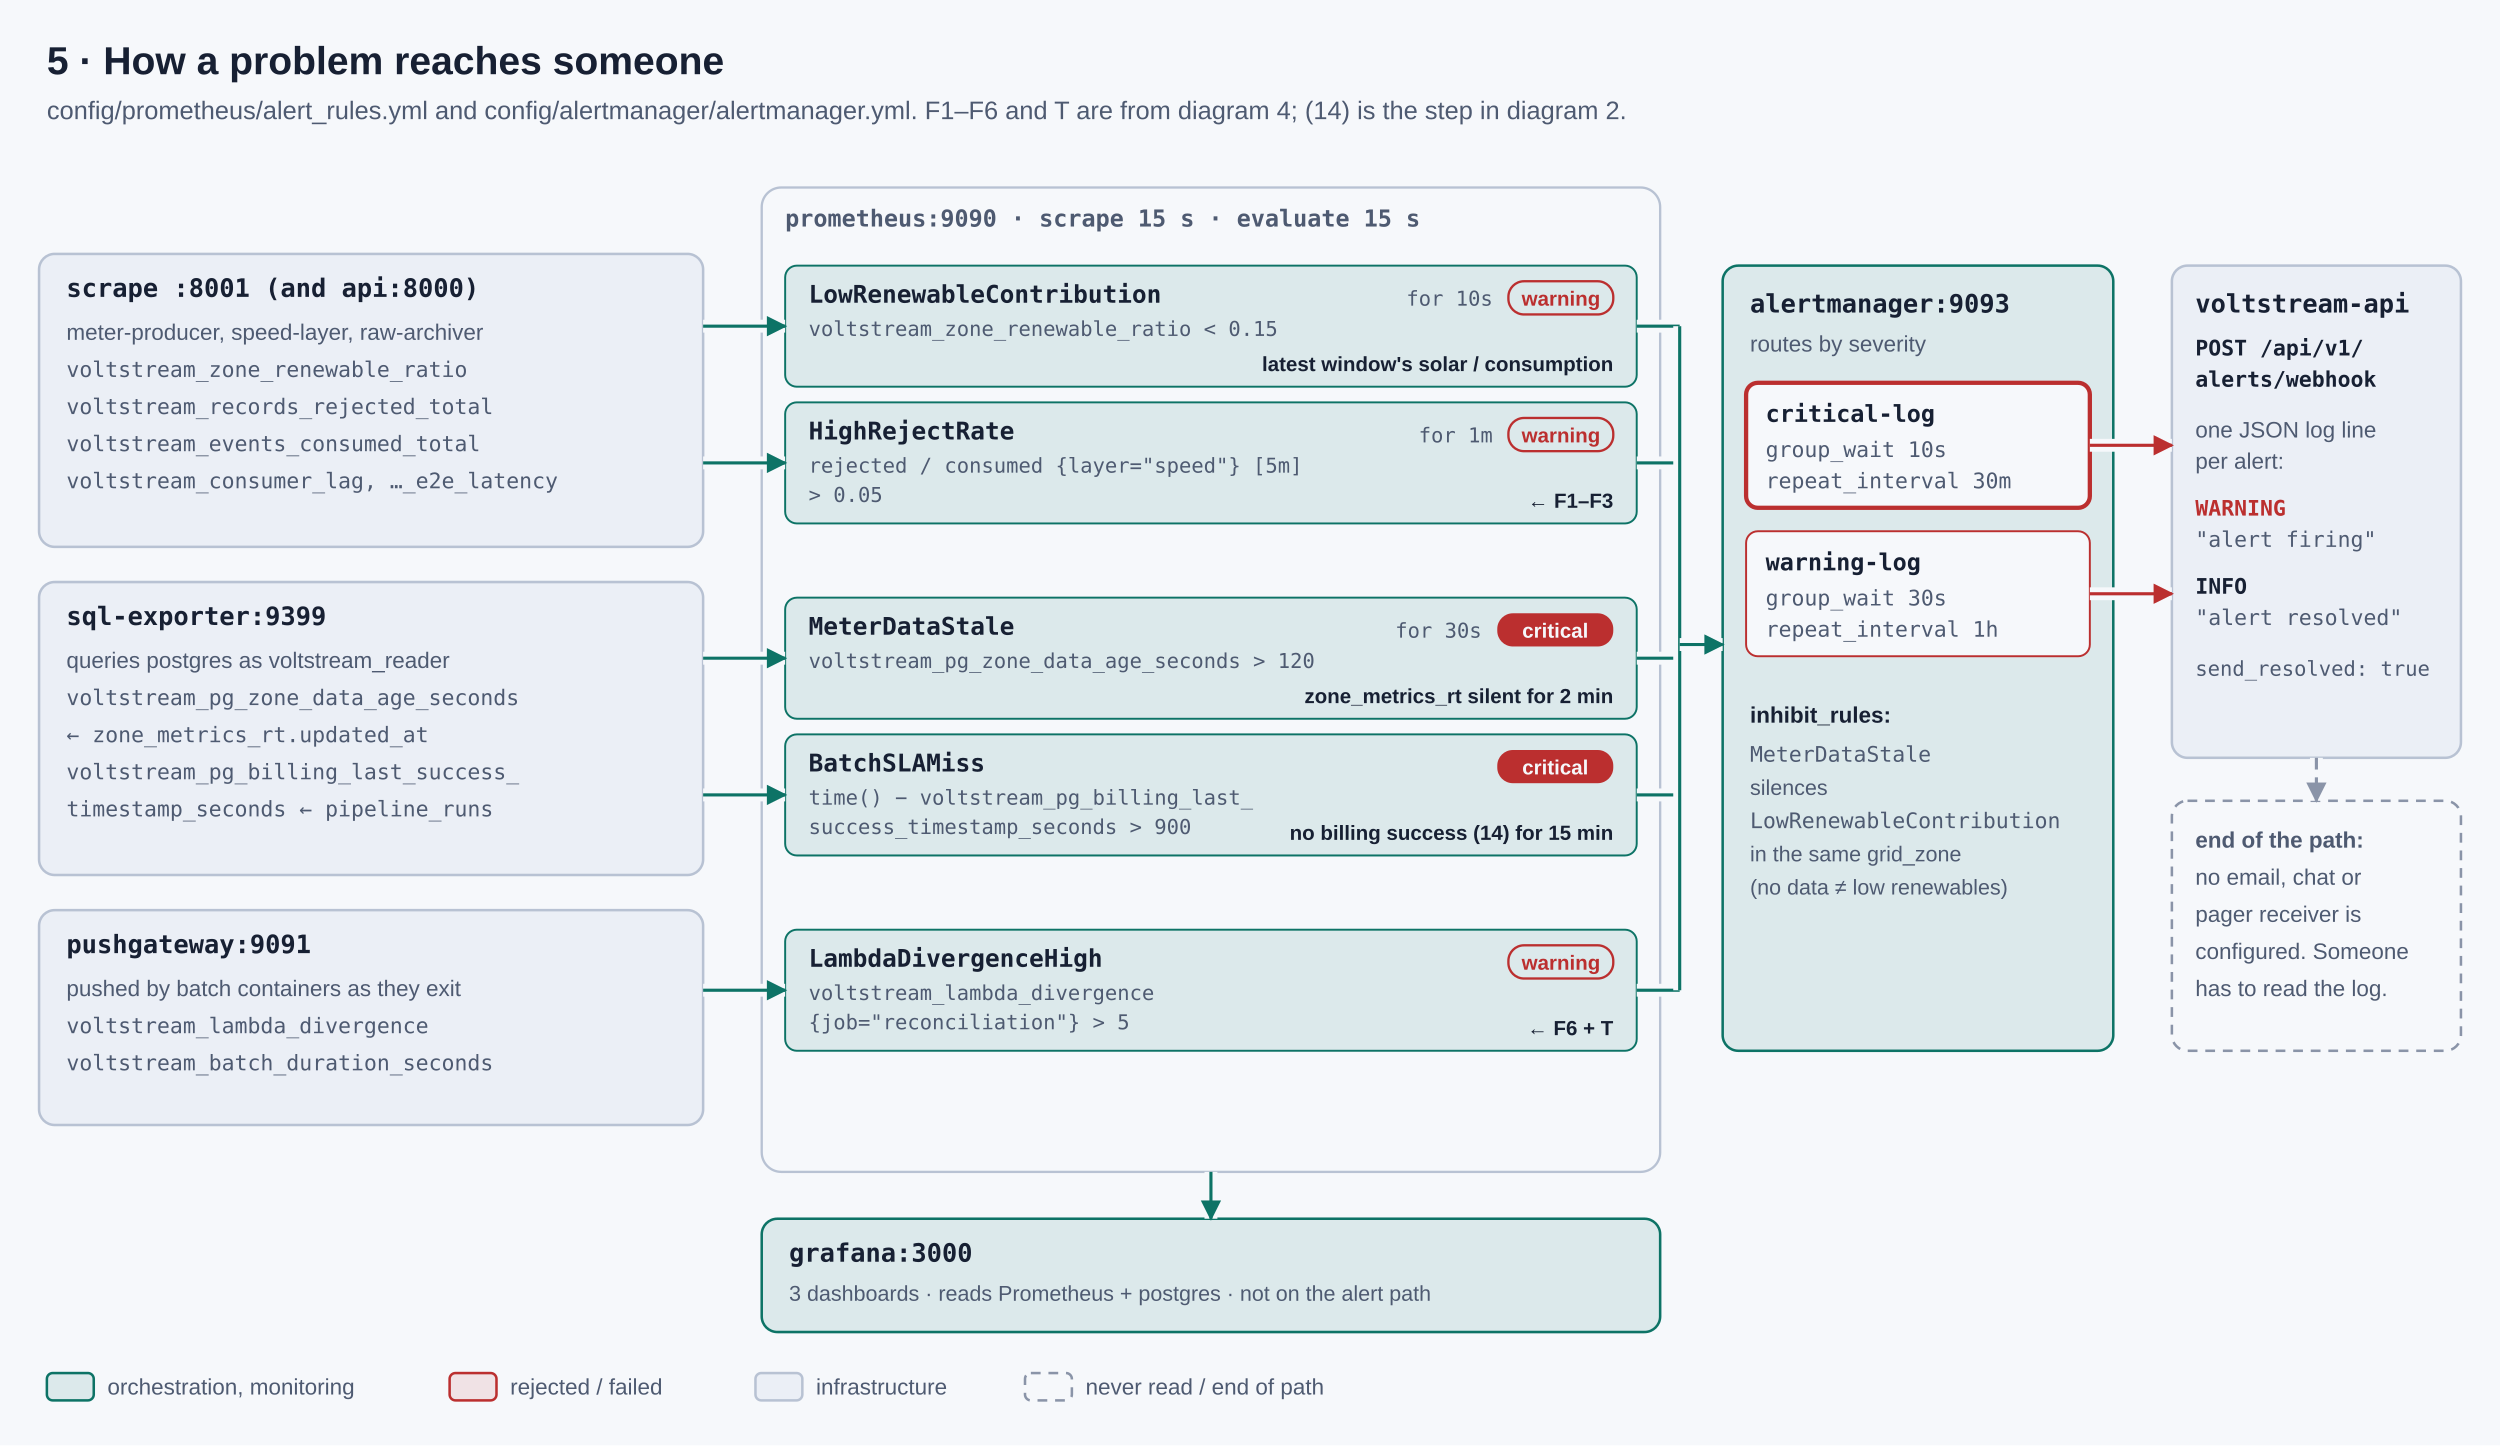
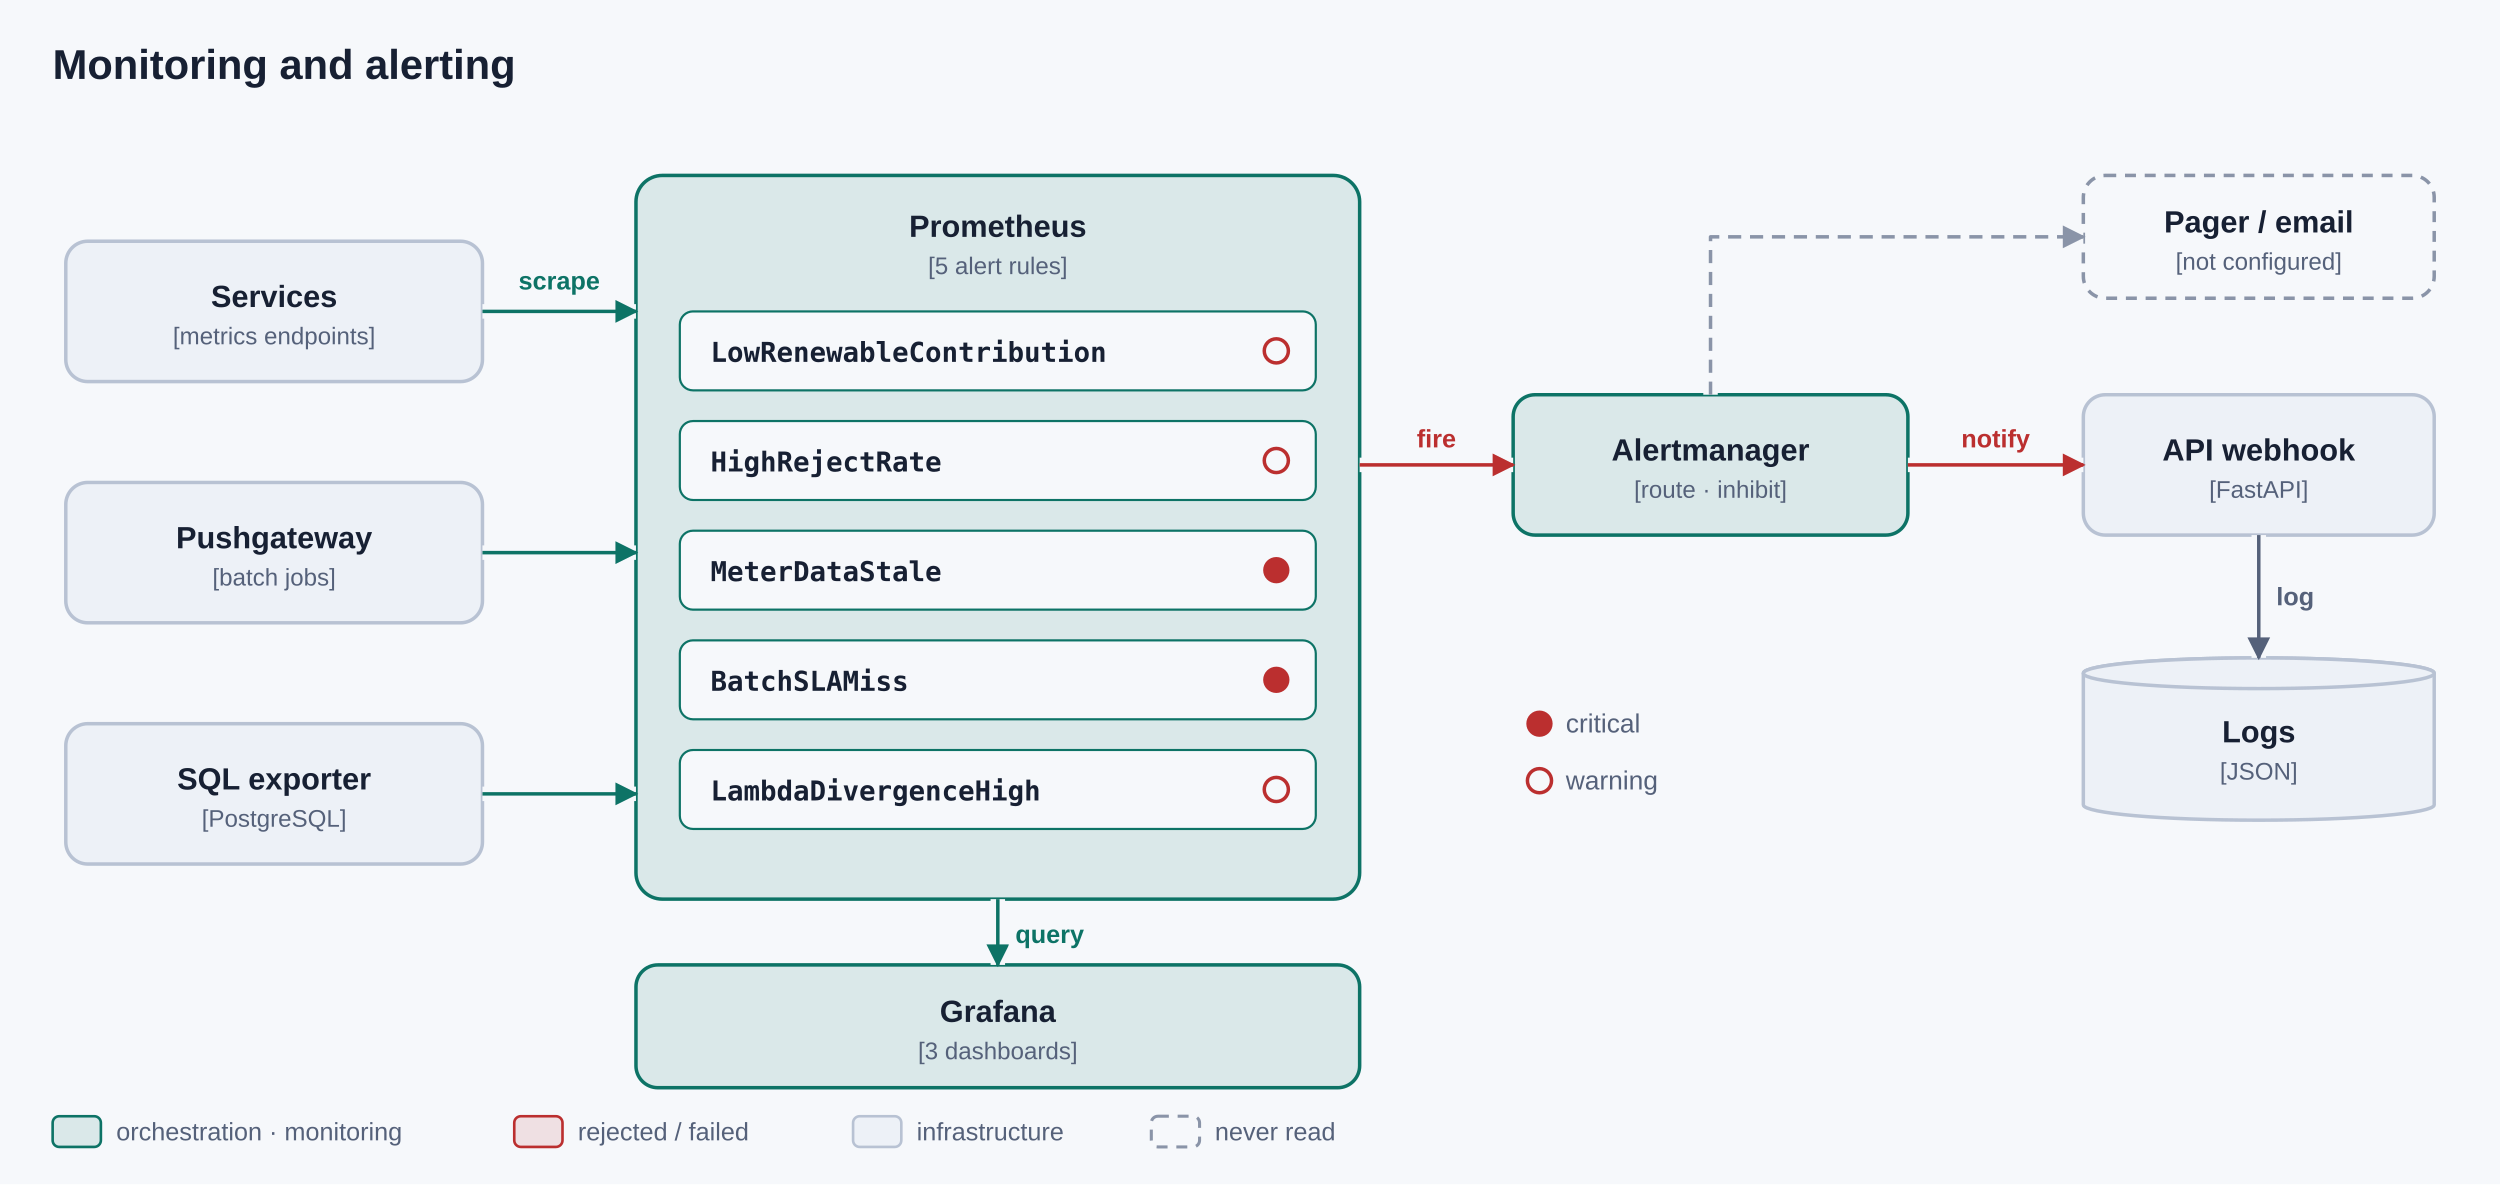
- <svg xmlns="http://www.w3.org/2000/svg" width="1280" height="740" viewBox="0 0 1280 740" role="img" aria-labelledby="title desc">
+ <svg xmlns="http://www.w3.org/2000/svg" width="1140" height="540" viewBox="0 0 1140 540" role="img" aria-labelledby="title desc">
  <defs>
    <marker id="ah-control-f" viewBox="0 0 10 10" refX="9" refY="5" markerWidth="6.5" markerHeight="6.5" orient="auto-start-reverse">
      <path d="M0,0 L10,5 L0,10 z" fill="#0d7366" />
    </marker>
    <marker id="ah-failure-f" viewBox="0 0 10 10" refX="9" refY="5" markerWidth="6.5" markerHeight="6.5" orient="auto-start-reverse">
      <path d="M0,0 L10,5 L0,10 z" fill="#bb2f2f" />
    </marker>
+     <marker id="ah-muted-f" viewBox="0 0 10 10" refX="9" refY="5" markerWidth="6.5" markerHeight="6.5" orient="auto-start-reverse">
+       <path d="M0,0 L10,5 L0,10 z" fill="#55617a" />
+     </marker>
    <marker id="ah-unused-f" viewBox="0 0 10 10" refX="9" refY="5" markerWidth="6.5" markerHeight="6.5" orient="auto-start-reverse">
      <path d="M0,0 L10,5 L0,10 z" fill="#8a94a8" />
    </marker>
  </defs>
-   <rect width="1280" height="740" fill="#f6f8fb" />
-   <text x="24.0" y="38.0" font-family="'Segoe UI', -apple-system, BlinkMacSystemFont, 'Helvetica Neue', Arial, sans-serif" font-size="20" font-weight="650" fill="#172033" text-anchor="start">5 · How a problem reaches someone</text>
-   <text x="24.0" y="61.0" font-family="'Segoe UI', -apple-system, BlinkMacSystemFont, 'Helvetica Neue', Arial, sans-serif" font-size="13" font-weight="400" fill="#4e5a71" text-anchor="start">config/prometheus/alert_rules.yml and config/alertmanager/alertmanager.yml. F1–F6 and T are from diagram 4; (14) is the step in diagram 2.</text>
-   <rect x="20.0" y="130.0" width="340.0" height="150.0" rx="8" fill="#ebeff6" stroke="#b8c2d3" stroke-width="1.3" />
-   <text x="34.0" y="152.0" font-family="ui-monospace, 'SFMono-Regular', 'Cascadia Mono', Consolas, Menlo, monospace" font-size="13" font-weight="650" fill="#172033" text-anchor="start">scrape :8001 (and api:8000)</text>
-   <text x="34.0" y="174.0" font-family="'Segoe UI', -apple-system, BlinkMacSystemFont, 'Helvetica Neue', Arial, sans-serif" font-size="11.5" font-weight="400" fill="#4e5a71" text-anchor="start">meter-producer, speed-layer, raw-archiver</text>
-   <text x="34.0" y="193.0" font-family="ui-monospace, 'SFMono-Regular', 'Cascadia Mono', Consolas, Menlo, monospace" font-size="11" font-weight="400" fill="#4e5a71" text-anchor="start">voltstream_zone_renewable_ratio</text>
-   <text x="34.0" y="212.0" font-family="ui-monospace, 'SFMono-Regular', 'Cascadia Mono', Consolas, Menlo, monospace" font-size="11" font-weight="400" fill="#4e5a71" text-anchor="start">voltstream_records_rejected_total</text>
-   <text x="34.0" y="231.0" font-family="ui-monospace, 'SFMono-Regular', 'Cascadia Mono', Consolas, Menlo, monospace" font-size="11" font-weight="400" fill="#4e5a71" text-anchor="start">voltstream_events_consumed_total</text>
-   <text x="34.0" y="250.0" font-family="ui-monospace, 'SFMono-Regular', 'Cascadia Mono', Consolas, Menlo, monospace" font-size="11" font-weight="400" fill="#4e5a71" text-anchor="start">voltstream_consumer_lag, …_e2e_latency</text>
-   <rect x="20.0" y="298.0" width="340.0" height="150.0" rx="8" fill="#ebeff6" stroke="#b8c2d3" stroke-width="1.3" />
-   <text x="34.0" y="320.0" font-family="ui-monospace, 'SFMono-Regular', 'Cascadia Mono', Consolas, Menlo, monospace" font-size="13" font-weight="650" fill="#172033" text-anchor="start">sql-exporter:9399</text>
-   <text x="34.0" y="342.0" font-family="'Segoe UI', -apple-system, BlinkMacSystemFont, 'Helvetica Neue', Arial, sans-serif" font-size="11.5" font-weight="400" fill="#4e5a71" text-anchor="start">queries postgres as voltstream_reader</text>
-   <text x="34.0" y="361.0" font-family="ui-monospace, 'SFMono-Regular', 'Cascadia Mono', Consolas, Menlo, monospace" font-size="11" font-weight="400" fill="#4e5a71" text-anchor="start">voltstream_pg_zone_data_age_seconds</text>
-   <text x="34.0" y="380.0" font-family="ui-monospace, 'SFMono-Regular', 'Cascadia Mono', Consolas, Menlo, monospace" font-size="11" font-weight="400" fill="#4e5a71" text-anchor="start">  ← zone_metrics_rt.updated_at</text>
-   <text x="34.0" y="399.0" font-family="ui-monospace, 'SFMono-Regular', 'Cascadia Mono', Consolas, Menlo, monospace" font-size="11" font-weight="400" fill="#4e5a71" text-anchor="start">voltstream_pg_billing_last_success_</text>
-   <text x="34.0" y="418.0" font-family="ui-monospace, 'SFMono-Regular', 'Cascadia Mono', Consolas, Menlo, monospace" font-size="11" font-weight="400" fill="#4e5a71" text-anchor="start">  timestamp_seconds ← pipeline_runs</text>
-   <rect x="20.0" y="466.0" width="340.0" height="110.0" rx="8" fill="#ebeff6" stroke="#b8c2d3" stroke-width="1.3" />
-   <text x="34.0" y="488.0" font-family="ui-monospace, 'SFMono-Regular', 'Cascadia Mono', Consolas, Menlo, monospace" font-size="13" font-weight="650" fill="#172033" text-anchor="start">pushgateway:9091</text>
-   <text x="34.0" y="510.0" font-family="'Segoe UI', -apple-system, BlinkMacSystemFont, 'Helvetica Neue', Arial, sans-serif" font-size="11.5" font-weight="400" fill="#4e5a71" text-anchor="start">pushed by batch containers as they exit</text>
-   <text x="34.0" y="529.0" font-family="ui-monospace, 'SFMono-Regular', 'Cascadia Mono', Consolas, Menlo, monospace" font-size="11" font-weight="400" fill="#4e5a71" text-anchor="start">voltstream_lambda_divergence</text>
-   <text x="34.0" y="548.0" font-family="ui-monospace, 'SFMono-Regular', 'Cascadia Mono', Consolas, Menlo, monospace" font-size="11" font-weight="400" fill="#4e5a71" text-anchor="start">voltstream_batch_duration_seconds</text>
-   <rect x="390.0" y="96.0" width="460.0" height="504.0" rx="10" fill="none" stroke="#b8c2d3" stroke-width="1.2" />
-   <text x="402.0" y="116.0" font-family="ui-monospace, 'SFMono-Regular', 'Cascadia Mono', Consolas, Menlo, monospace" font-size="12" font-weight="600" fill="#4e5a71" text-anchor="start">prometheus:9090 · scrape 15 s · evaluate 15 s</text>
-   <rect x="402.0" y="136.0" width="436.0" height="62.0" rx="6" fill="#dce9eb" stroke="#0d7366" stroke-width="1" />
-   <text x="414.0" y="155.0" font-family="ui-monospace, 'SFMono-Regular', 'Cascadia Mono', Consolas, Menlo, monospace" font-size="12.5" font-weight="700" fill="#172033" text-anchor="start">LowRenewableContribution</text>
-   <text x="414.0" y="172.0" font-family="ui-monospace, 'SFMono-Regular', 'Cascadia Mono', Consolas, Menlo, monospace" font-size="10.5" font-weight="400" fill="#4e5a71" text-anchor="start">voltstream_zone_renewable_ratio &lt; 0.15</text>
-   <text x="826.0" y="190.0" font-family="'Segoe UI', -apple-system, BlinkMacSystemFont, 'Helvetica Neue', Arial, sans-serif" font-size="10.5" font-weight="600" fill="#172033" text-anchor="end">latest window's solar / consumption</text>
-   <rect x="772.3" y="144.0" width="53.7" height="17.0" rx="8" fill="none" stroke="#bb2f2f" stroke-width="1.2" />
-   <text x="799.2" y="156.5" font-family="'Segoe UI', -apple-system, BlinkMacSystemFont, 'Helvetica Neue', Arial, sans-serif" font-size="10.5" font-weight="700" fill="#bb2f2f" text-anchor="middle">warning</text>
-   <text x="764.3" y="156.5" font-family="ui-monospace, 'SFMono-Regular', 'Cascadia Mono', Consolas, Menlo, monospace" font-size="10.5" font-weight="400" fill="#4e5a71" text-anchor="end">for 10s</text>
-   <rect x="402.0" y="206.0" width="436.0" height="62.0" rx="6" fill="#dce9eb" stroke="#0d7366" stroke-width="1" />
-   <text x="414.0" y="225.0" font-family="ui-monospace, 'SFMono-Regular', 'Cascadia Mono', Consolas, Menlo, monospace" font-size="12.5" font-weight="700" fill="#172033" text-anchor="start">HighRejectRate</text>
-   <text x="414.0" y="242.0" font-family="ui-monospace, 'SFMono-Regular', 'Cascadia Mono', Consolas, Menlo, monospace" font-size="10.5" font-weight="400" fill="#4e5a71" text-anchor="start">rejected / consumed {layer="speed"} [5m]</text>
-   <text x="414.0" y="257.0" font-family="ui-monospace, 'SFMono-Regular', 'Cascadia Mono', Consolas, Menlo, monospace" font-size="10.5" font-weight="400" fill="#4e5a71" text-anchor="start">&gt; 0.05</text>
-   <text x="826.0" y="260.0" font-family="'Segoe UI', -apple-system, BlinkMacSystemFont, 'Helvetica Neue', Arial, sans-serif" font-size="10.5" font-weight="600" fill="#172033" text-anchor="end">← F1–F3</text>
-   <rect x="772.3" y="214.0" width="53.7" height="17.0" rx="8" fill="none" stroke="#bb2f2f" stroke-width="1.2" />
-   <text x="799.2" y="226.5" font-family="'Segoe UI', -apple-system, BlinkMacSystemFont, 'Helvetica Neue', Arial, sans-serif" font-size="10.5" font-weight="700" fill="#bb2f2f" text-anchor="middle">warning</text>
-   <text x="764.3" y="226.5" font-family="ui-monospace, 'SFMono-Regular', 'Cascadia Mono', Consolas, Menlo, monospace" font-size="10.5" font-weight="400" fill="#4e5a71" text-anchor="end">for 1m</text>
-   <rect x="402.0" y="306.0" width="436.0" height="62.0" rx="6" fill="#dce9eb" stroke="#0d7366" stroke-width="1" />
-   <text x="414.0" y="325.0" font-family="ui-monospace, 'SFMono-Regular', 'Cascadia Mono', Consolas, Menlo, monospace" font-size="12.5" font-weight="700" fill="#172033" text-anchor="start">MeterDataStale</text>
-   <text x="414.0" y="342.0" font-family="ui-monospace, 'SFMono-Regular', 'Cascadia Mono', Consolas, Menlo, monospace" font-size="10.5" font-weight="400" fill="#4e5a71" text-anchor="start">voltstream_pg_zone_data_age_seconds &gt; 120</text>
-   <text x="826.0" y="360.0" font-family="'Segoe UI', -apple-system, BlinkMacSystemFont, 'Helvetica Neue', Arial, sans-serif" font-size="10.5" font-weight="600" fill="#172033" text-anchor="end">zone_metrics_rt silent for 2 min</text>
-   <rect x="766.6" y="314.0" width="59.4" height="17.0" rx="8" fill="#bb2f2f" />
-   <text x="796.3" y="326.5" font-family="'Segoe UI', -apple-system, BlinkMacSystemFont, 'Helvetica Neue', Arial, sans-serif" font-size="10.5" font-weight="700" fill="#f6f8fb" text-anchor="middle">critical</text>
-   <text x="758.6" y="326.5" font-family="ui-monospace, 'SFMono-Regular', 'Cascadia Mono', Consolas, Menlo, monospace" font-size="10.5" font-weight="400" fill="#4e5a71" text-anchor="end">for 30s</text>
-   <rect x="402.0" y="376.0" width="436.0" height="62.0" rx="6" fill="#dce9eb" stroke="#0d7366" stroke-width="1" />
-   <text x="414.0" y="395.0" font-family="ui-monospace, 'SFMono-Regular', 'Cascadia Mono', Consolas, Menlo, monospace" font-size="12.5" font-weight="700" fill="#172033" text-anchor="start">BatchSLAMiss</text>
-   <text x="414.0" y="412.0" font-family="ui-monospace, 'SFMono-Regular', 'Cascadia Mono', Consolas, Menlo, monospace" font-size="10.5" font-weight="400" fill="#4e5a71" text-anchor="start">time() − voltstream_pg_billing_last_</text>
-   <text x="414.0" y="427.0" font-family="ui-monospace, 'SFMono-Regular', 'Cascadia Mono', Consolas, Menlo, monospace" font-size="10.5" font-weight="400" fill="#4e5a71" text-anchor="start">success_timestamp_seconds &gt; 900</text>
-   <text x="826.0" y="430.0" font-family="'Segoe UI', -apple-system, BlinkMacSystemFont, 'Helvetica Neue', Arial, sans-serif" font-size="10.5" font-weight="600" fill="#172033" text-anchor="end">no billing success (14) for 15 min</text>
-   <rect x="766.6" y="384.0" width="59.4" height="17.0" rx="8" fill="#bb2f2f" />
-   <text x="796.3" y="396.5" font-family="'Segoe UI', -apple-system, BlinkMacSystemFont, 'Helvetica Neue', Arial, sans-serif" font-size="10.5" font-weight="700" fill="#f6f8fb" text-anchor="middle">critical</text>
-   <rect x="402.0" y="476.0" width="436.0" height="62.0" rx="6" fill="#dce9eb" stroke="#0d7366" stroke-width="1" />
-   <text x="414.0" y="495.0" font-family="ui-monospace, 'SFMono-Regular', 'Cascadia Mono', Consolas, Menlo, monospace" font-size="12.5" font-weight="700" fill="#172033" text-anchor="start">LambdaDivergenceHigh</text>
-   <text x="414.0" y="512.0" font-family="ui-monospace, 'SFMono-Regular', 'Cascadia Mono', Consolas, Menlo, monospace" font-size="10.5" font-weight="400" fill="#4e5a71" text-anchor="start">voltstream_lambda_divergence</text>
-   <text x="414.0" y="527.0" font-family="ui-monospace, 'SFMono-Regular', 'Cascadia Mono', Consolas, Menlo, monospace" font-size="10.5" font-weight="400" fill="#4e5a71" text-anchor="start">{job="reconciliation"} &gt; 5</text>
-   <text x="826.0" y="530.0" font-family="'Segoe UI', -apple-system, BlinkMacSystemFont, 'Helvetica Neue', Arial, sans-serif" font-size="10.5" font-weight="600" fill="#172033" text-anchor="end">← F6 + T</text>
-   <rect x="772.3" y="484.0" width="53.7" height="17.0" rx="8" fill="none" stroke="#bb2f2f" stroke-width="1.2" />
-   <text x="799.2" y="496.5" font-family="'Segoe UI', -apple-system, BlinkMacSystemFont, 'Helvetica Neue', Arial, sans-serif" font-size="10.5" font-weight="700" fill="#bb2f2f" text-anchor="middle">warning</text>
-   <path d="M360.0,167.0 L402.0,167.0" fill="none" stroke="#f6f8fb" stroke-width="6.6" stroke-linejoin="round" />
-   <path d="M360.0,167.0 L402.0,167.0" fill="none" stroke="#0d7366" stroke-width="1.6" stroke-linejoin="round" marker-end="url(#ah-control-f)" />
-   <path d="M360.0,237.0 L402.0,237.0" fill="none" stroke="#f6f8fb" stroke-width="6.6" stroke-linejoin="round" />
-   <path d="M360.0,237.0 L402.0,237.0" fill="none" stroke="#0d7366" stroke-width="1.6" stroke-linejoin="round" marker-end="url(#ah-control-f)" />
-   <path d="M360.0,337.0 L402.0,337.0" fill="none" stroke="#f6f8fb" stroke-width="6.6" stroke-linejoin="round" />
-   <path d="M360.0,337.0 L402.0,337.0" fill="none" stroke="#0d7366" stroke-width="1.6" stroke-linejoin="round" marker-end="url(#ah-control-f)" />
-   <path d="M360.0,407.0 L402.0,407.0" fill="none" stroke="#f6f8fb" stroke-width="6.6" stroke-linejoin="round" />
-   <path d="M360.0,407.0 L402.0,407.0" fill="none" stroke="#0d7366" stroke-width="1.6" stroke-linejoin="round" marker-end="url(#ah-control-f)" />
-   <path d="M360.0,507.0 L402.0,507.0" fill="none" stroke="#f6f8fb" stroke-width="6.6" stroke-linejoin="round" />
-   <path d="M360.0,507.0 L402.0,507.0" fill="none" stroke="#0d7366" stroke-width="1.6" stroke-linejoin="round" marker-end="url(#ah-control-f)" />
-   <rect x="882.0" y="136.0" width="200.0" height="402.0" rx="8" fill="#dce9eb" stroke="#0d7366" stroke-width="1.3" />
-   <text x="896.0" y="160.0" font-family="ui-monospace, 'SFMono-Regular', 'Cascadia Mono', Consolas, Menlo, monospace" font-size="13" font-weight="650" fill="#172033" text-anchor="start">alertmanager:9093</text>
-   <text x="896.0" y="180.0" font-family="'Segoe UI', -apple-system, BlinkMacSystemFont, 'Helvetica Neue', Arial, sans-serif" font-size="11.5" font-weight="400" fill="#4e5a71" text-anchor="start">routes by severity</text>
-   <rect x="894.0" y="196.0" width="176.0" height="64.0" rx="6" fill="#f6f8fb" stroke="#bb2f2f" stroke-width="2.2" />
-   <text x="904.0" y="216.0" font-family="ui-monospace, 'SFMono-Regular', 'Cascadia Mono', Consolas, Menlo, monospace" font-size="12" font-weight="700" fill="#172033" text-anchor="start">critical-log</text>
-   <text x="904.0" y="234.0" font-family="ui-monospace, 'SFMono-Regular', 'Cascadia Mono', Consolas, Menlo, monospace" font-size="11" font-weight="400" fill="#4e5a71" text-anchor="start">group_wait 10s</text>
-   <text x="904.0" y="250.0" font-family="ui-monospace, 'SFMono-Regular', 'Cascadia Mono', Consolas, Menlo, monospace" font-size="11" font-weight="400" fill="#4e5a71" text-anchor="start">repeat_interval 30m</text>
-   <rect x="894.0" y="272.0" width="176.0" height="64.0" rx="6" fill="#f6f8fb" stroke="#bb2f2f" stroke-width="1" />
-   <text x="904.0" y="292.0" font-family="ui-monospace, 'SFMono-Regular', 'Cascadia Mono', Consolas, Menlo, monospace" font-size="12" font-weight="700" fill="#172033" text-anchor="start">warning-log</text>
-   <text x="904.0" y="310.0" font-family="ui-monospace, 'SFMono-Regular', 'Cascadia Mono', Consolas, Menlo, monospace" font-size="11" font-weight="400" fill="#4e5a71" text-anchor="start">group_wait 30s</text>
-   <text x="904.0" y="326.0" font-family="ui-monospace, 'SFMono-Regular', 'Cascadia Mono', Consolas, Menlo, monospace" font-size="11" font-weight="400" fill="#4e5a71" text-anchor="start">repeat_interval 1h</text>
-   <text x="896.0" y="370.0" font-family="'Segoe UI', -apple-system, BlinkMacSystemFont, 'Helvetica Neue', Arial, sans-serif" font-size="11.5" font-weight="700" fill="#172033" text-anchor="start">inhibit_rules:</text>
-   <text x="896.0" y="390.0" font-family="ui-monospace, 'SFMono-Regular', 'Cascadia Mono', Consolas, Menlo, monospace" font-size="11" font-weight="400" fill="#4e5a71" text-anchor="start">MeterDataStale</text>
-   <text x="896.0" y="407.0" font-family="'Segoe UI', -apple-system, BlinkMacSystemFont, 'Helvetica Neue', Arial, sans-serif" font-size="11" font-weight="400" fill="#4e5a71" text-anchor="start">silences</text>
-   <text x="896.0" y="424.0" font-family="ui-monospace, 'SFMono-Regular', 'Cascadia Mono', Consolas, Menlo, monospace" font-size="11" font-weight="400" fill="#4e5a71" text-anchor="start">LowRenewableContribution</text>
-   <text x="896.0" y="441.0" font-family="'Segoe UI', -apple-system, BlinkMacSystemFont, 'Helvetica Neue', Arial, sans-serif" font-size="11" font-weight="400" fill="#4e5a71" text-anchor="start">in the same grid_zone</text>
-   <text x="896.0" y="458.0" font-family="'Segoe UI', -apple-system, BlinkMacSystemFont, 'Helvetica Neue', Arial, sans-serif" font-size="11" font-weight="400" fill="#4e5a71" text-anchor="start">(no data ≠ low renewables)</text>
-   <path d="M838.0,167.0 L860.0,167.0" fill="none" stroke="#f6f8fb" stroke-width="6.6" stroke-linejoin="round" />
-   <path d="M838.0,167.0 L860.0,167.0" fill="none" stroke="#0d7366" stroke-width="1.6" stroke-linejoin="round" />
-   <path d="M838.0,237.0 L860.0,237.0" fill="none" stroke="#f6f8fb" stroke-width="6.6" stroke-linejoin="round" />
-   <path d="M838.0,237.0 L860.0,237.0" fill="none" stroke="#0d7366" stroke-width="1.6" stroke-linejoin="round" />
-   <path d="M838.0,337.0 L860.0,337.0" fill="none" stroke="#f6f8fb" stroke-width="6.6" stroke-linejoin="round" />
-   <path d="M838.0,337.0 L860.0,337.0" fill="none" stroke="#0d7366" stroke-width="1.6" stroke-linejoin="round" />
-   <path d="M838.0,407.0 L860.0,407.0" fill="none" stroke="#f6f8fb" stroke-width="6.6" stroke-linejoin="round" />
-   <path d="M838.0,407.0 L860.0,407.0" fill="none" stroke="#0d7366" stroke-width="1.6" stroke-linejoin="round" />
-   <path d="M838.0,507.0 L860.0,507.0" fill="none" stroke="#f6f8fb" stroke-width="6.6" stroke-linejoin="round" />
-   <path d="M838.0,507.0 L860.0,507.0" fill="none" stroke="#0d7366" stroke-width="1.6" stroke-linejoin="round" />
-   <path d="M860.0,167.0 L860.0,507.0" fill="none" stroke="#f6f8fb" stroke-width="6.6" stroke-linejoin="round" />
-   <path d="M860.0,167.0 L860.0,507.0" fill="none" stroke="#0d7366" stroke-width="1.6" stroke-linejoin="round" />
-   <path d="M860.0,330.0 L882.0,330.0" fill="none" stroke="#f6f8fb" stroke-width="6.6" stroke-linejoin="round" />
-   <path d="M860.0,330.0 L882.0,330.0" fill="none" stroke="#0d7366" stroke-width="1.6" stroke-linejoin="round" marker-end="url(#ah-control-f)" />
-   <rect x="1112.0" y="136.0" width="148.0" height="252.0" rx="8" fill="#ebeff6" stroke="#b8c2d3" stroke-width="1.3" />
-   <text x="1124.0" y="160.0" font-family="ui-monospace, 'SFMono-Regular', 'Cascadia Mono', Consolas, Menlo, monospace" font-size="13" font-weight="650" fill="#172033" text-anchor="start">voltstream-api</text>
-   <text x="1124.0" y="182.0" font-family="ui-monospace, 'SFMono-Regular', 'Cascadia Mono', Consolas, Menlo, monospace" font-size="11" font-weight="600" fill="#172033" text-anchor="start">POST /api/v1/</text>
-   <text x="1124.0" y="198.0" font-family="ui-monospace, 'SFMono-Regular', 'Cascadia Mono', Consolas, Menlo, monospace" font-size="11" font-weight="600" fill="#172033" text-anchor="start">alerts/webhook</text>
-   <text x="1124.0" y="224.0" font-family="'Segoe UI', -apple-system, BlinkMacSystemFont, 'Helvetica Neue', Arial, sans-serif" font-size="11.5" font-weight="400" fill="#4e5a71" text-anchor="start">one JSON log line</text>
-   <text x="1124.0" y="240.0" font-family="'Segoe UI', -apple-system, BlinkMacSystemFont, 'Helvetica Neue', Arial, sans-serif" font-size="11.5" font-weight="400" fill="#4e5a71" text-anchor="start">per alert:</text>
-   <text x="1124.0" y="264.0" font-family="ui-monospace, 'SFMono-Regular', 'Cascadia Mono', Consolas, Menlo, monospace" font-size="11" font-weight="700" fill="#bb2f2f" text-anchor="start">WARNING</text>
-   <text x="1124.0" y="280.0" font-family="ui-monospace, 'SFMono-Regular', 'Cascadia Mono', Consolas, Menlo, monospace" font-size="11" font-weight="400" fill="#4e5a71" text-anchor="start">  "alert firing"</text>
-   <text x="1124.0" y="304.0" font-family="ui-monospace, 'SFMono-Regular', 'Cascadia Mono', Consolas, Menlo, monospace" font-size="11" font-weight="700" fill="#172033" text-anchor="start">INFO</text>
-   <text x="1124.0" y="320.0" font-family="ui-monospace, 'SFMono-Regular', 'Cascadia Mono', Consolas, Menlo, monospace" font-size="11" font-weight="400" fill="#4e5a71" text-anchor="start">  "alert resolved"</text>
-   <text x="1124.0" y="346.0" font-family="ui-monospace, 'SFMono-Regular', 'Cascadia Mono', Consolas, Menlo, monospace" font-size="10.5" font-weight="400" fill="#4e5a71" text-anchor="start">send_resolved: true</text>
-   <path d="M1070.0,228.0 L1112.0,228.0" fill="none" stroke="#f6f8fb" stroke-width="6.6" stroke-linejoin="round" />
-   <path d="M1070.0,228.0 L1112.0,228.0" fill="none" stroke="#bb2f2f" stroke-width="1.6" stroke-linejoin="round" marker-end="url(#ah-failure-f)" />
-   <path d="M1070.0,304.0 L1112.0,304.0" fill="none" stroke="#f6f8fb" stroke-width="6.6" stroke-linejoin="round" />
-   <path d="M1070.0,304.0 L1112.0,304.0" fill="none" stroke="#bb2f2f" stroke-width="1.6" stroke-linejoin="round" marker-end="url(#ah-failure-f)" />
-   <rect x="1112.0" y="410.0" width="148.0" height="128.0" rx="8" fill="none" stroke="#8a94a8" stroke-width="1.3" stroke-dasharray="5 4" />
-   <text x="1124.0" y="434.0" font-family="'Segoe UI', -apple-system, BlinkMacSystemFont, 'Helvetica Neue', Arial, sans-serif" font-size="11.5" font-weight="600" fill="#4e5a71" text-anchor="start">end of the path:</text>
-   <text x="1124.0" y="453.0" font-family="'Segoe UI', -apple-system, BlinkMacSystemFont, 'Helvetica Neue', Arial, sans-serif" font-size="11.5" font-weight="400" fill="#4e5a71" text-anchor="start">no email, chat or</text>
-   <text x="1124.0" y="472.0" font-family="'Segoe UI', -apple-system, BlinkMacSystemFont, 'Helvetica Neue', Arial, sans-serif" font-size="11.5" font-weight="400" fill="#4e5a71" text-anchor="start">pager receiver is</text>
-   <text x="1124.0" y="491.0" font-family="'Segoe UI', -apple-system, BlinkMacSystemFont, 'Helvetica Neue', Arial, sans-serif" font-size="11.5" font-weight="400" fill="#4e5a71" text-anchor="start">configured. Someone</text>
-   <text x="1124.0" y="510.0" font-family="'Segoe UI', -apple-system, BlinkMacSystemFont, 'Helvetica Neue', Arial, sans-serif" font-size="11.5" font-weight="400" fill="#4e5a71" text-anchor="start">has to read the log.</text>
-   <path d="M1186.0,388.0 L1186.0,410.0" fill="none" stroke="#f6f8fb" stroke-width="6.6" stroke-linejoin="round" />
-   <path d="M1186.0,388.0 L1186.0,410.0" fill="none" stroke="#8a94a8" stroke-width="1.6" stroke-linejoin="round" stroke-dasharray="6 4" marker-end="url(#ah-unused-f)" />
-   <rect x="390.0" y="624.0" width="460.0" height="58.0" rx="8" fill="#dce9eb" stroke="#0d7366" stroke-width="1.3" />
-   <text x="404.0" y="646.0" font-family="ui-monospace, 'SFMono-Regular', 'Cascadia Mono', Consolas, Menlo, monospace" font-size="13" font-weight="650" fill="#172033" text-anchor="start">grafana:3000</text>
-   <text x="404.0" y="666.0" font-family="'Segoe UI', -apple-system, BlinkMacSystemFont, 'Helvetica Neue', Arial, sans-serif" font-size="11" font-weight="400" fill="#4e5a71" text-anchor="start">3 dashboards · reads Prometheus + postgres · not on the alert path</text>
-   <path d="M620.0,600.0 L620.0,624.0" fill="none" stroke="#f6f8fb" stroke-width="6.6" stroke-linejoin="round" />
-   <path d="M620.0,600.0 L620.0,624.0" fill="none" stroke="#0d7366" stroke-width="1.6" stroke-linejoin="round" marker-end="url(#ah-control-f)" />
-   <rect x="24.0" y="703.0" width="24.0" height="14.0" rx="3" fill="#dce9eb" stroke="#0d7366" stroke-width="1.3" />
-   <text x="55.0" y="714.0" font-family="'Segoe UI', -apple-system, BlinkMacSystemFont, 'Helvetica Neue', Arial, sans-serif" font-size="11.5" font-weight="400" fill="#4e5a71" text-anchor="start">orchestration, monitoring</text>
-   <rect x="230.2" y="703.0" width="24.0" height="14.0" rx="3" fill="#f0e2e5" stroke="#bb2f2f" stroke-width="1.3" />
-   <text x="261.2" y="714.0" font-family="'Segoe UI', -apple-system, BlinkMacSystemFont, 'Helvetica Neue', Arial, sans-serif" font-size="11.5" font-weight="400" fill="#4e5a71" text-anchor="start">rejected / failed</text>
-   <rect x="386.8" y="703.0" width="24.0" height="14.0" rx="3" fill="#ebeff6" stroke="#b8c2d3" stroke-width="1.3" />
-   <text x="417.8" y="714.0" font-family="'Segoe UI', -apple-system, BlinkMacSystemFont, 'Helvetica Neue', Arial, sans-serif" font-size="11.5" font-weight="400" fill="#4e5a71" text-anchor="start">infrastructure</text>
-   <rect x="524.8" y="703.0" width="24.0" height="14.0" rx="3" fill="none" stroke="#8a94a8" stroke-width="1.3" stroke-dasharray="5 4" />
-   <text x="555.8" y="714.0" font-family="'Segoe UI', -apple-system, BlinkMacSystemFont, 'Helvetica Neue', Arial, sans-serif" font-size="11.5" font-weight="400" fill="#4e5a71" text-anchor="start">never read / end of path</text>
+   <rect width="1140" height="540" fill="#f6f8fb" />
+   <text x="24.0" y="36.0" font-family="'Segoe UI', -apple-system, BlinkMacSystemFont, 'Helvetica Neue', Arial, sans-serif" font-size="19" font-weight="650" fill="#172033" text-anchor="start">Monitoring and alerting</text>
+   <rect x="30.0" y="110.0" width="190.0" height="64.0" rx="10" fill="#edf1f7" stroke="#b8c2d3" stroke-width="1.6" />
+   <text x="125.0" y="140.0" font-family="'Segoe UI', -apple-system, BlinkMacSystemFont, 'Helvetica Neue', Arial, sans-serif" font-size="14" font-weight="650" fill="#172033" text-anchor="middle">Services</text>
+   <text x="125.0" y="157.0" font-family="'Segoe UI', -apple-system, BlinkMacSystemFont, 'Helvetica Neue', Arial, sans-serif" font-size="11" font-weight="400" fill="#55617a" text-anchor="middle">[metrics endpoints]</text>
+   <rect x="30.0" y="220.0" width="190.0" height="64.0" rx="10" fill="#edf1f7" stroke="#b8c2d3" stroke-width="1.6" />
+   <text x="125.0" y="250.0" font-family="'Segoe UI', -apple-system, BlinkMacSystemFont, 'Helvetica Neue', Arial, sans-serif" font-size="14" font-weight="650" fill="#172033" text-anchor="middle">Pushgateway</text>
+   <text x="125.0" y="267.0" font-family="'Segoe UI', -apple-system, BlinkMacSystemFont, 'Helvetica Neue', Arial, sans-serif" font-size="11" font-weight="400" fill="#55617a" text-anchor="middle">[batch jobs]</text>
+   <rect x="30.0" y="330.0" width="190.0" height="64.0" rx="10" fill="#edf1f7" stroke="#b8c2d3" stroke-width="1.6" />
+   <text x="125.0" y="360.0" font-family="'Segoe UI', -apple-system, BlinkMacSystemFont, 'Helvetica Neue', Arial, sans-serif" font-size="14" font-weight="650" fill="#172033" text-anchor="middle">SQL exporter</text>
+   <text x="125.0" y="377.0" font-family="'Segoe UI', -apple-system, BlinkMacSystemFont, 'Helvetica Neue', Arial, sans-serif" font-size="11" font-weight="400" fill="#55617a" text-anchor="middle">[PostgreSQL]</text>
+   <rect x="290.0" y="80.0" width="330.0" height="330.0" rx="12" fill="#dae8e9" stroke="#0d7366" stroke-width="1.6" />
+   <text x="455.0" y="108.0" font-family="'Segoe UI', -apple-system, BlinkMacSystemFont, 'Helvetica Neue', Arial, sans-serif" font-size="14" font-weight="650" fill="#172033" text-anchor="middle">Prometheus</text>
+   <text x="455.0" y="125.0" font-family="'Segoe UI', -apple-system, BlinkMacSystemFont, 'Helvetica Neue', Arial, sans-serif" font-size="11" font-weight="400" fill="#55617a" text-anchor="middle">[5 alert rules]</text>
+   <rect x="310.0" y="142.0" width="290.0" height="36.0" rx="6" fill="#f6f8fb" stroke="#0d7366" stroke-width="1" />
+   <text x="324.0" y="165.0" font-family="ui-monospace, 'SFMono-Regular', 'Cascadia Mono', Consolas, Menlo, monospace" font-size="12.5" font-weight="600" fill="#172033" text-anchor="start">LowRenewableContribution</text>
+   <circle cx="582" cy="160" r="5.5" fill="none" stroke="#bb2f2f" stroke-width="1.6" />
+   <rect x="310.0" y="192.0" width="290.0" height="36.0" rx="6" fill="#f6f8fb" stroke="#0d7366" stroke-width="1" />
+   <text x="324.0" y="215.0" font-family="ui-monospace, 'SFMono-Regular', 'Cascadia Mono', Consolas, Menlo, monospace" font-size="12.5" font-weight="600" fill="#172033" text-anchor="start">HighRejectRate</text>
+   <circle cx="582" cy="210" r="5.5" fill="none" stroke="#bb2f2f" stroke-width="1.6" />
+   <rect x="310.0" y="242.0" width="290.0" height="36.0" rx="6" fill="#f6f8fb" stroke="#0d7366" stroke-width="1" />
+   <text x="324.0" y="265.0" font-family="ui-monospace, 'SFMono-Regular', 'Cascadia Mono', Consolas, Menlo, monospace" font-size="12.5" font-weight="600" fill="#172033" text-anchor="start">MeterDataStale</text>
+   <circle cx="582" cy="260" r="6" fill="#bb2f2f" />
+   <rect x="310.0" y="292.0" width="290.0" height="36.0" rx="6" fill="#f6f8fb" stroke="#0d7366" stroke-width="1" />
+   <text x="324.0" y="315.0" font-family="ui-monospace, 'SFMono-Regular', 'Cascadia Mono', Consolas, Menlo, monospace" font-size="12.5" font-weight="600" fill="#172033" text-anchor="start">BatchSLAMiss</text>
+   <circle cx="582" cy="310" r="6" fill="#bb2f2f" />
+   <rect x="310.0" y="342.0" width="290.0" height="36.0" rx="6" fill="#f6f8fb" stroke="#0d7366" stroke-width="1" />
+   <text x="324.0" y="365.0" font-family="ui-monospace, 'SFMono-Regular', 'Cascadia Mono', Consolas, Menlo, monospace" font-size="12.5" font-weight="600" fill="#172033" text-anchor="start">LambdaDivergenceHigh</text>
+   <circle cx="582" cy="360" r="5.5" fill="none" stroke="#bb2f2f" stroke-width="1.6" />
+   <rect x="690.0" y="180.0" width="180.0" height="64.0" rx="10" fill="#dae8e9" stroke="#0d7366" stroke-width="1.6" />
+   <text x="780.0" y="210.0" font-family="'Segoe UI', -apple-system, BlinkMacSystemFont, 'Helvetica Neue', Arial, sans-serif" font-size="14" font-weight="650" fill="#172033" text-anchor="middle">Alertmanager</text>
+   <text x="780.0" y="227.0" font-family="'Segoe UI', -apple-system, BlinkMacSystemFont, 'Helvetica Neue', Arial, sans-serif" font-size="11" font-weight="400" fill="#55617a" text-anchor="middle">[route · inhibit]</text>
+   <rect x="950.0" y="180.0" width="160.0" height="64.0" rx="10" fill="#edf1f7" stroke="#b8c2d3" stroke-width="1.6" />
+   <text x="1030.0" y="210.0" font-family="'Segoe UI', -apple-system, BlinkMacSystemFont, 'Helvetica Neue', Arial, sans-serif" font-size="14" font-weight="650" fill="#172033" text-anchor="middle">API webhook</text>
+   <text x="1030.0" y="227.0" font-family="'Segoe UI', -apple-system, BlinkMacSystemFont, 'Helvetica Neue', Arial, sans-serif" font-size="11" font-weight="400" fill="#55617a" text-anchor="middle">[FastAPI]</text>
+   <path d="M950,307 V367 A80.0,7 0 0 0 1110,367 V307 A80.0,7 0 0 0 950,307 Z" fill="#edf1f7" stroke="#b8c2d3" stroke-width="1.6" />
+   <ellipse cx="1030.0" cy="307" rx="80.0" ry="7" fill="#edf1f7" stroke="#b8c2d3" stroke-width="1.6" />
+   <text x="1030.0" y="338.5" font-family="'Segoe UI', -apple-system, BlinkMacSystemFont, 'Helvetica Neue', Arial, sans-serif" font-size="14" font-weight="650" fill="#172033" text-anchor="middle">Logs</text>
+   <text x="1030.0" y="355.5" font-family="'Segoe UI', -apple-system, BlinkMacSystemFont, 'Helvetica Neue', Arial, sans-serif" font-size="11" font-weight="400" fill="#55617a" text-anchor="middle">[JSON]</text>
+   <rect x="950.0" y="80.0" width="160.0" height="56.0" rx="10" fill="#f6f8fb" stroke="#8a94a8" stroke-width="1.6" stroke-dasharray="5 4" />
+   <text x="1030.0" y="106.0" font-family="'Segoe UI', -apple-system, BlinkMacSystemFont, 'Helvetica Neue', Arial, sans-serif" font-size="14" font-weight="650" fill="#172033" text-anchor="middle">Pager / email</text>
+   <text x="1030.0" y="123.0" font-family="'Segoe UI', -apple-system, BlinkMacSystemFont, 'Helvetica Neue', Arial, sans-serif" font-size="11" font-weight="400" fill="#55617a" text-anchor="middle">[not configured]</text>
+   <rect x="290.0" y="440.0" width="330.0" height="56.0" rx="10" fill="#dae8e9" stroke="#0d7366" stroke-width="1.6" />
+   <text x="455.0" y="466.0" font-family="'Segoe UI', -apple-system, BlinkMacSystemFont, 'Helvetica Neue', Arial, sans-serif" font-size="14" font-weight="650" fill="#172033" text-anchor="middle">Grafana</text>
+   <text x="455.0" y="483.0" font-family="'Segoe UI', -apple-system, BlinkMacSystemFont, 'Helvetica Neue', Arial, sans-serif" font-size="11" font-weight="400" fill="#55617a" text-anchor="middle">[3 dashboards]</text>
+   <path d="M220.0,142.0 L290.0,142.0" fill="none" stroke="#f6f8fb" stroke-width="6.6" stroke-linejoin="round" />
+   <path d="M220.0,142.0 L290.0,142.0" fill="none" stroke="#0d7366" stroke-width="1.6" stroke-linejoin="round" marker-end="url(#ah-control-f)" />
+   <rect x="234.8" y="121.5" width="40.5" height="15.5" rx="3" fill="#f6f8fb" />
+   <text x="255.0" y="132.0" font-family="'Segoe UI', -apple-system, BlinkMacSystemFont, 'Helvetica Neue', Arial, sans-serif" font-size="11.5" font-weight="600" fill="#0d7366" text-anchor="middle">scrape</text>
+   <path d="M220.0,252.0 L290.0,252.0" fill="none" stroke="#f6f8fb" stroke-width="6.6" stroke-linejoin="round" />
+   <path d="M220.0,252.0 L290.0,252.0" fill="none" stroke="#0d7366" stroke-width="1.6" stroke-linejoin="round" marker-end="url(#ah-control-f)" />
+   <path d="M220.0,362.0 L290.0,362.0" fill="none" stroke="#f6f8fb" stroke-width="6.6" stroke-linejoin="round" />
+   <path d="M220.0,362.0 L290.0,362.0" fill="none" stroke="#0d7366" stroke-width="1.6" stroke-linejoin="round" marker-end="url(#ah-control-f)" />
+   <path d="M620.0,212.0 L690.0,212.0" fill="none" stroke="#f6f8fb" stroke-width="6.6" stroke-linejoin="round" />
+   <path d="M620.0,212.0 L690.0,212.0" fill="none" stroke="#bb2f2f" stroke-width="1.6" stroke-linejoin="round" marker-end="url(#ah-failure-f)" />
+   <rect x="640.5" y="193.5" width="29.0" height="15.5" rx="3" fill="#f6f8fb" />
+   <text x="655.0" y="204.0" font-family="'Segoe UI', -apple-system, BlinkMacSystemFont, 'Helvetica Neue', Arial, sans-serif" font-size="11.5" font-weight="600" fill="#bb2f2f" text-anchor="middle">fire</text>
+   <path d="M870.0,212.0 L950.0,212.0" fill="none" stroke="#f6f8fb" stroke-width="6.6" stroke-linejoin="round" />
+   <path d="M870.0,212.0 L950.0,212.0" fill="none" stroke="#bb2f2f" stroke-width="1.6" stroke-linejoin="round" marker-end="url(#ah-failure-f)" />
+   <rect x="889.8" y="193.5" width="40.5" height="15.5" rx="3" fill="#f6f8fb" />
+   <text x="910.0" y="204.0" font-family="'Segoe UI', -apple-system, BlinkMacSystemFont, 'Helvetica Neue', Arial, sans-serif" font-size="11.5" font-weight="600" fill="#bb2f2f" text-anchor="middle">notify</text>
+   <path d="M1030.0,244.0 L1030.0,300.0" fill="none" stroke="#f6f8fb" stroke-width="6.6" stroke-linejoin="round" />
+   <path d="M1030.0,244.0 L1030.0,300.0" fill="none" stroke="#55617a" stroke-width="1.6" stroke-linejoin="round" marker-end="url(#ah-muted-f)" />
+   <rect x="1035.0" y="265.5" width="23.2" height="15.5" rx="3" fill="#f6f8fb" />
+   <text x="1038.0" y="276.0" font-family="'Segoe UI', -apple-system, BlinkMacSystemFont, 'Helvetica Neue', Arial, sans-serif" font-size="11.5" font-weight="600" fill="#55617a" text-anchor="start">log</text>
+   <path d="M780.0,180.0 L780.0,108.0 L950.0,108.0" fill="none" stroke="#f6f8fb" stroke-width="6.6" stroke-linejoin="round" />
+   <path d="M780.0,180.0 L780.0,108.0 L950.0,108.0" fill="none" stroke="#8a94a8" stroke-width="1.6" stroke-linejoin="round" stroke-dasharray="6 4" marker-end="url(#ah-unused-f)" />
+   <path d="M455.0,410.0 L455.0,440.0" fill="none" stroke="#f6f8fb" stroke-width="6.6" stroke-linejoin="round" />
+   <path d="M455.0,410.0 L455.0,440.0" fill="none" stroke="#0d7366" stroke-width="1.6" stroke-linejoin="round" marker-end="url(#ah-control-f)" />
+   <rect x="460.0" y="419.5" width="34.8" height="15.5" rx="3" fill="#f6f8fb" />
+   <text x="463.0" y="430.0" font-family="'Segoe UI', -apple-system, BlinkMacSystemFont, 'Helvetica Neue', Arial, sans-serif" font-size="11.5" font-weight="600" fill="#0d7366" text-anchor="start">query</text>
+   <circle cx="702" cy="330" r="6" fill="#bb2f2f" />
+   <text x="714.0" y="334.0" font-family="'Segoe UI', -apple-system, BlinkMacSystemFont, 'Helvetica Neue', Arial, sans-serif" font-size="12" font-weight="400" fill="#55617a" text-anchor="start">critical</text>
+   <circle cx="702" cy="356" r="5.5" fill="none" stroke="#bb2f2f" stroke-width="1.6" />
+   <text x="714.0" y="360.0" font-family="'Segoe UI', -apple-system, BlinkMacSystemFont, 'Helvetica Neue', Arial, sans-serif" font-size="12" font-weight="400" fill="#55617a" text-anchor="start">warning</text>
+   <rect x="24.0" y="509.0" width="22.0" height="14.0" rx="3" fill="#dae8e9" stroke="#0d7366" stroke-width="1.2" />
+   <text x="53.0" y="520.0" font-family="'Segoe UI', -apple-system, BlinkMacSystemFont, 'Helvetica Neue', Arial, sans-serif" font-size="11.5" font-weight="400" fill="#55617a" text-anchor="start">orchestration · monitoring</text>
+   <rect x="234.5" y="509.0" width="22.0" height="14.0" rx="3" fill="#efe0e3" stroke="#bb2f2f" stroke-width="1.2" />
+   <text x="263.5" y="520.0" font-family="'Segoe UI', -apple-system, BlinkMacSystemFont, 'Helvetica Neue', Arial, sans-serif" font-size="11.5" font-weight="400" fill="#55617a" text-anchor="start">rejected / failed</text>
+   <rect x="389.0" y="509.0" width="22.0" height="14.0" rx="3" fill="#edf1f7" stroke="#b8c2d3" stroke-width="1.2" />
+   <text x="418.0" y="520.0" font-family="'Segoe UI', -apple-system, BlinkMacSystemFont, 'Helvetica Neue', Arial, sans-serif" font-size="11.5" font-weight="400" fill="#55617a" text-anchor="start">infrastructure</text>
+   <rect x="525.0" y="509.0" width="22.0" height="14.0" rx="3" fill="none" stroke="#8a94a8" stroke-width="1.4" stroke-dasharray="5 4" />
+   <text x="554.0" y="520.0" font-family="'Segoe UI', -apple-system, BlinkMacSystemFont, 'Helvetica Neue', Arial, sans-serif" font-size="11.5" font-weight="400" fill="#55617a" text-anchor="start">never read</text>
</svg>
